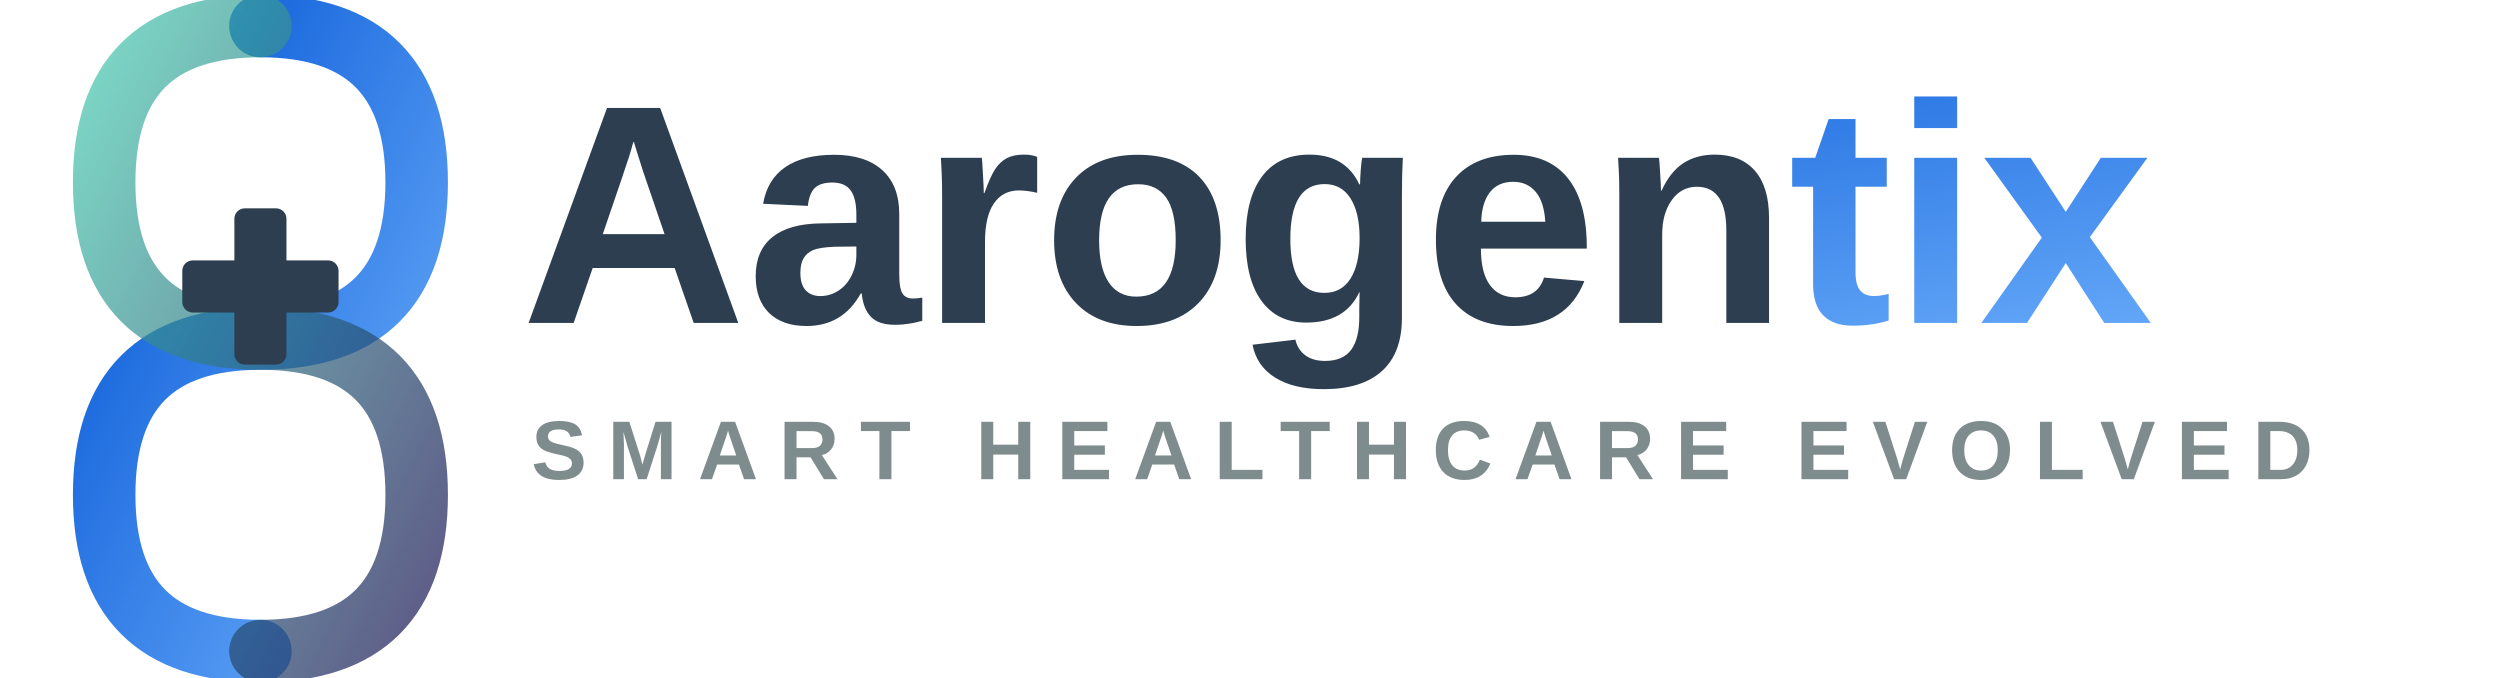
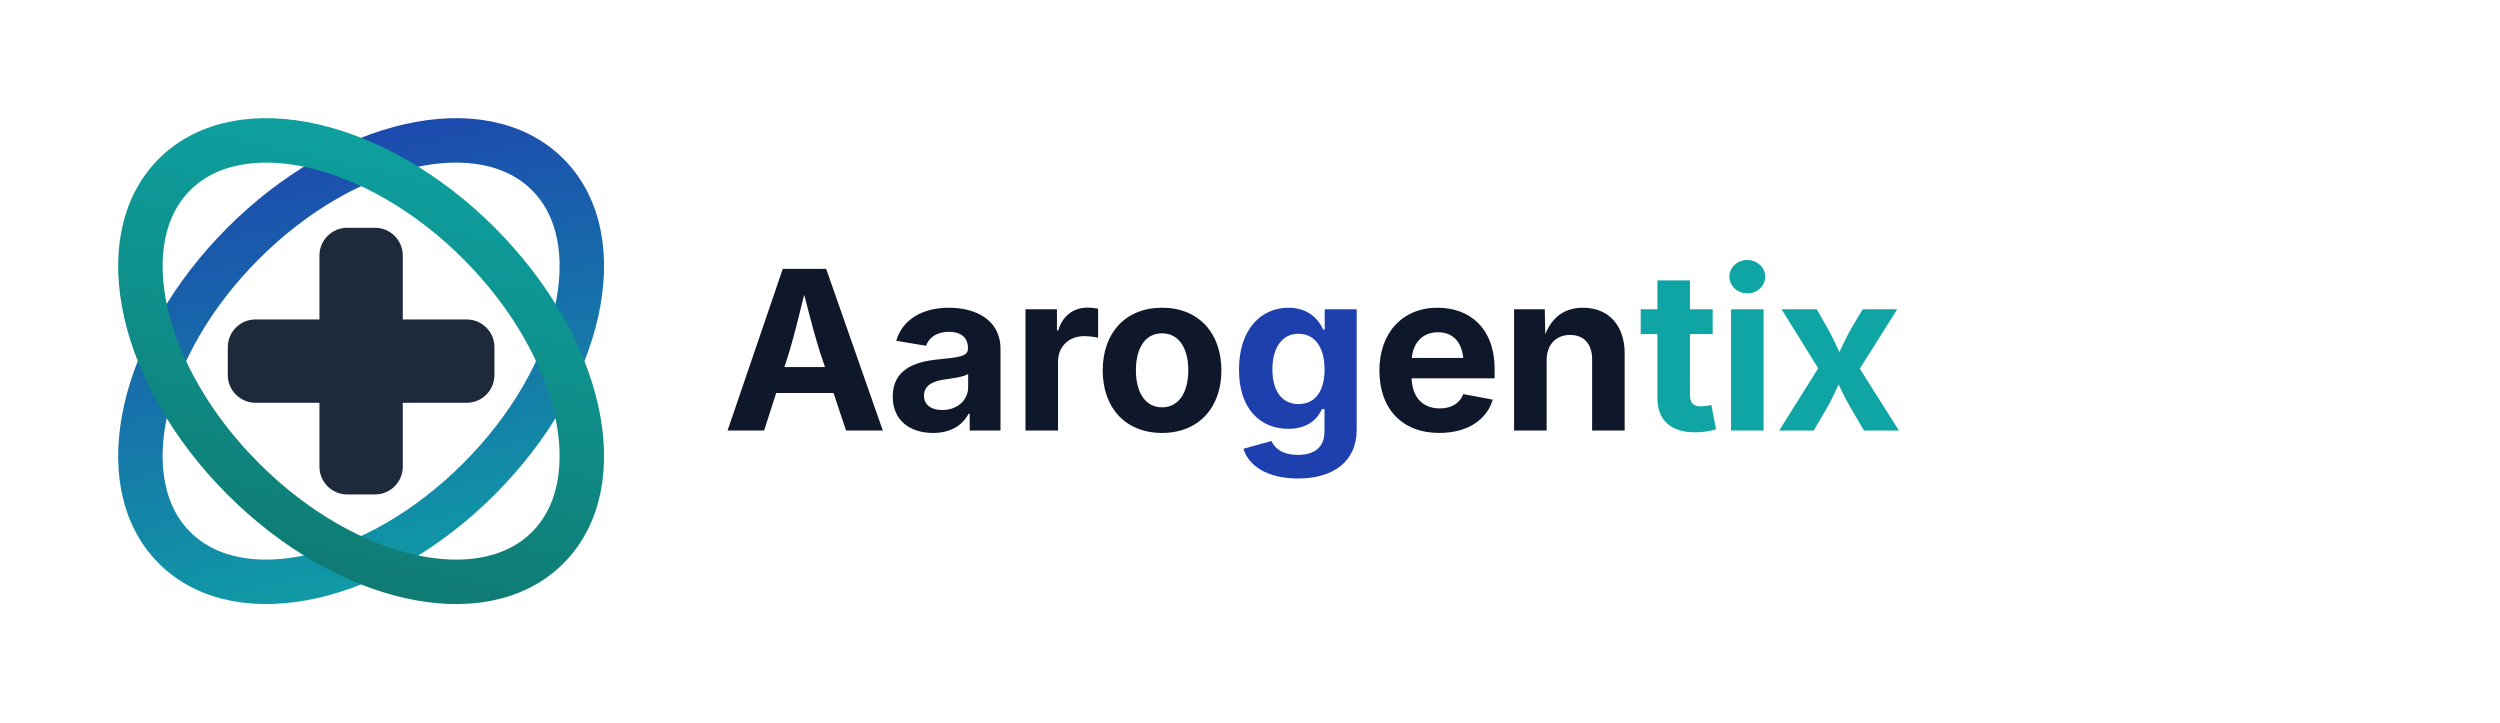
- <svg xmlns="http://www.w3.org/2000/svg" viewBox="0 20 480 130">
+ <svg xmlns="http://www.w3.org/2000/svg" viewBox="0 0 900 260">
  <defs>
-     <linearGradient id="blueGrad" x1="0%" y1="0%" x2="100%" y2="100%">
-       <stop offset="0%" style="stop-color:#0052D4" />
-       <stop offset="100%" style="stop-color:#6FB1FC" />
+     <linearGradient id="orbitGradient1" x1="0%" y1="0%" x2="100%" y2="100%">
+       <stop offset="0%" stop-color="#1E40AF" />
+       <stop offset="100%" stop-color="#0EA5A4" />
    </linearGradient>
-     <linearGradient id="tealGrad" x1="0%" y1="0%" x2="100%" y2="100%">
-       <stop offset="0%" style="stop-color:#43C6AC" />
-       <stop offset="100%" style="stop-color:#191654" />
+     <linearGradient id="orbitGradient2" x1="100%" y1="0%" x2="0%" y2="100%">
+       <stop offset="0%" stop-color="#0EA5A4" />
+       <stop offset="100%" stop-color="#0F766E" />
    </linearGradient>
  </defs>
-   <g transform="translate(10, 15)">
-     <path d="M40 10 Q70 10 70 40 T40 70 T10 100 T40 130" fill="none" stroke="url(#blueGrad)" stroke-width="12" stroke-linecap="round" />
-     <path d="M40 10 Q10 10 10 40 T40 70 T70 100 T40 130" fill="none" stroke="url(#tealGrad)" stroke-width="12" stroke-linecap="round" opacity="0.7" />
-     <rect x="25" y="55" width="30" height="10" fill="#2c3e50" rx="2" />
-     <rect x="35" y="45" width="10" height="30" fill="#2c3e50" rx="2" />
+   <g transform="translate(130,130)">
+     <ellipse cx="0" cy="0" rx="60" ry="95" fill="none" stroke="url(#orbitGradient1)" stroke-width="16" transform="rotate(45)" />
+     <ellipse cx="0" cy="0" rx="60" ry="95" fill="none" stroke="url(#orbitGradient2)" stroke-width="16" transform="rotate(-45)" />
+     <rect x="-15" y="-48" width="30" height="96" rx="10" fill="#1E293B" />
+     <rect x="-48" y="-15" width="96" height="30" rx="10" fill="#1E293B" />
  </g>
-   <text x="100" y="82" font-family="Segoe UI, Arial, sans-serif" font-size="60" font-weight="900" fill="#2c3e50">
-     Aarogen<tspan fill="url(#blueGrad)">tix</tspan>
-   </text>
-   <text x="102" y="112" font-family="Segoe UI, Arial, sans-serif" font-size="16" letter-spacing="4" font-weight="700" fill="#7f8c8d">
-     SMART HEALTHCARE EVOLVED
+   <text x="260" y="155" font-family="Inter, system-ui, -apple-system, Segoe UI, Roboto, Helvetica, Arial, sans-serif" font-size="80" font-weight="700" letter-spacing="-1" fill="#0F172A">
+     Aaro<tspan fill="#1E40AF">g</tspan>en<tspan fill="#0EA5A4">tix</tspan>
  </text>
</svg>
